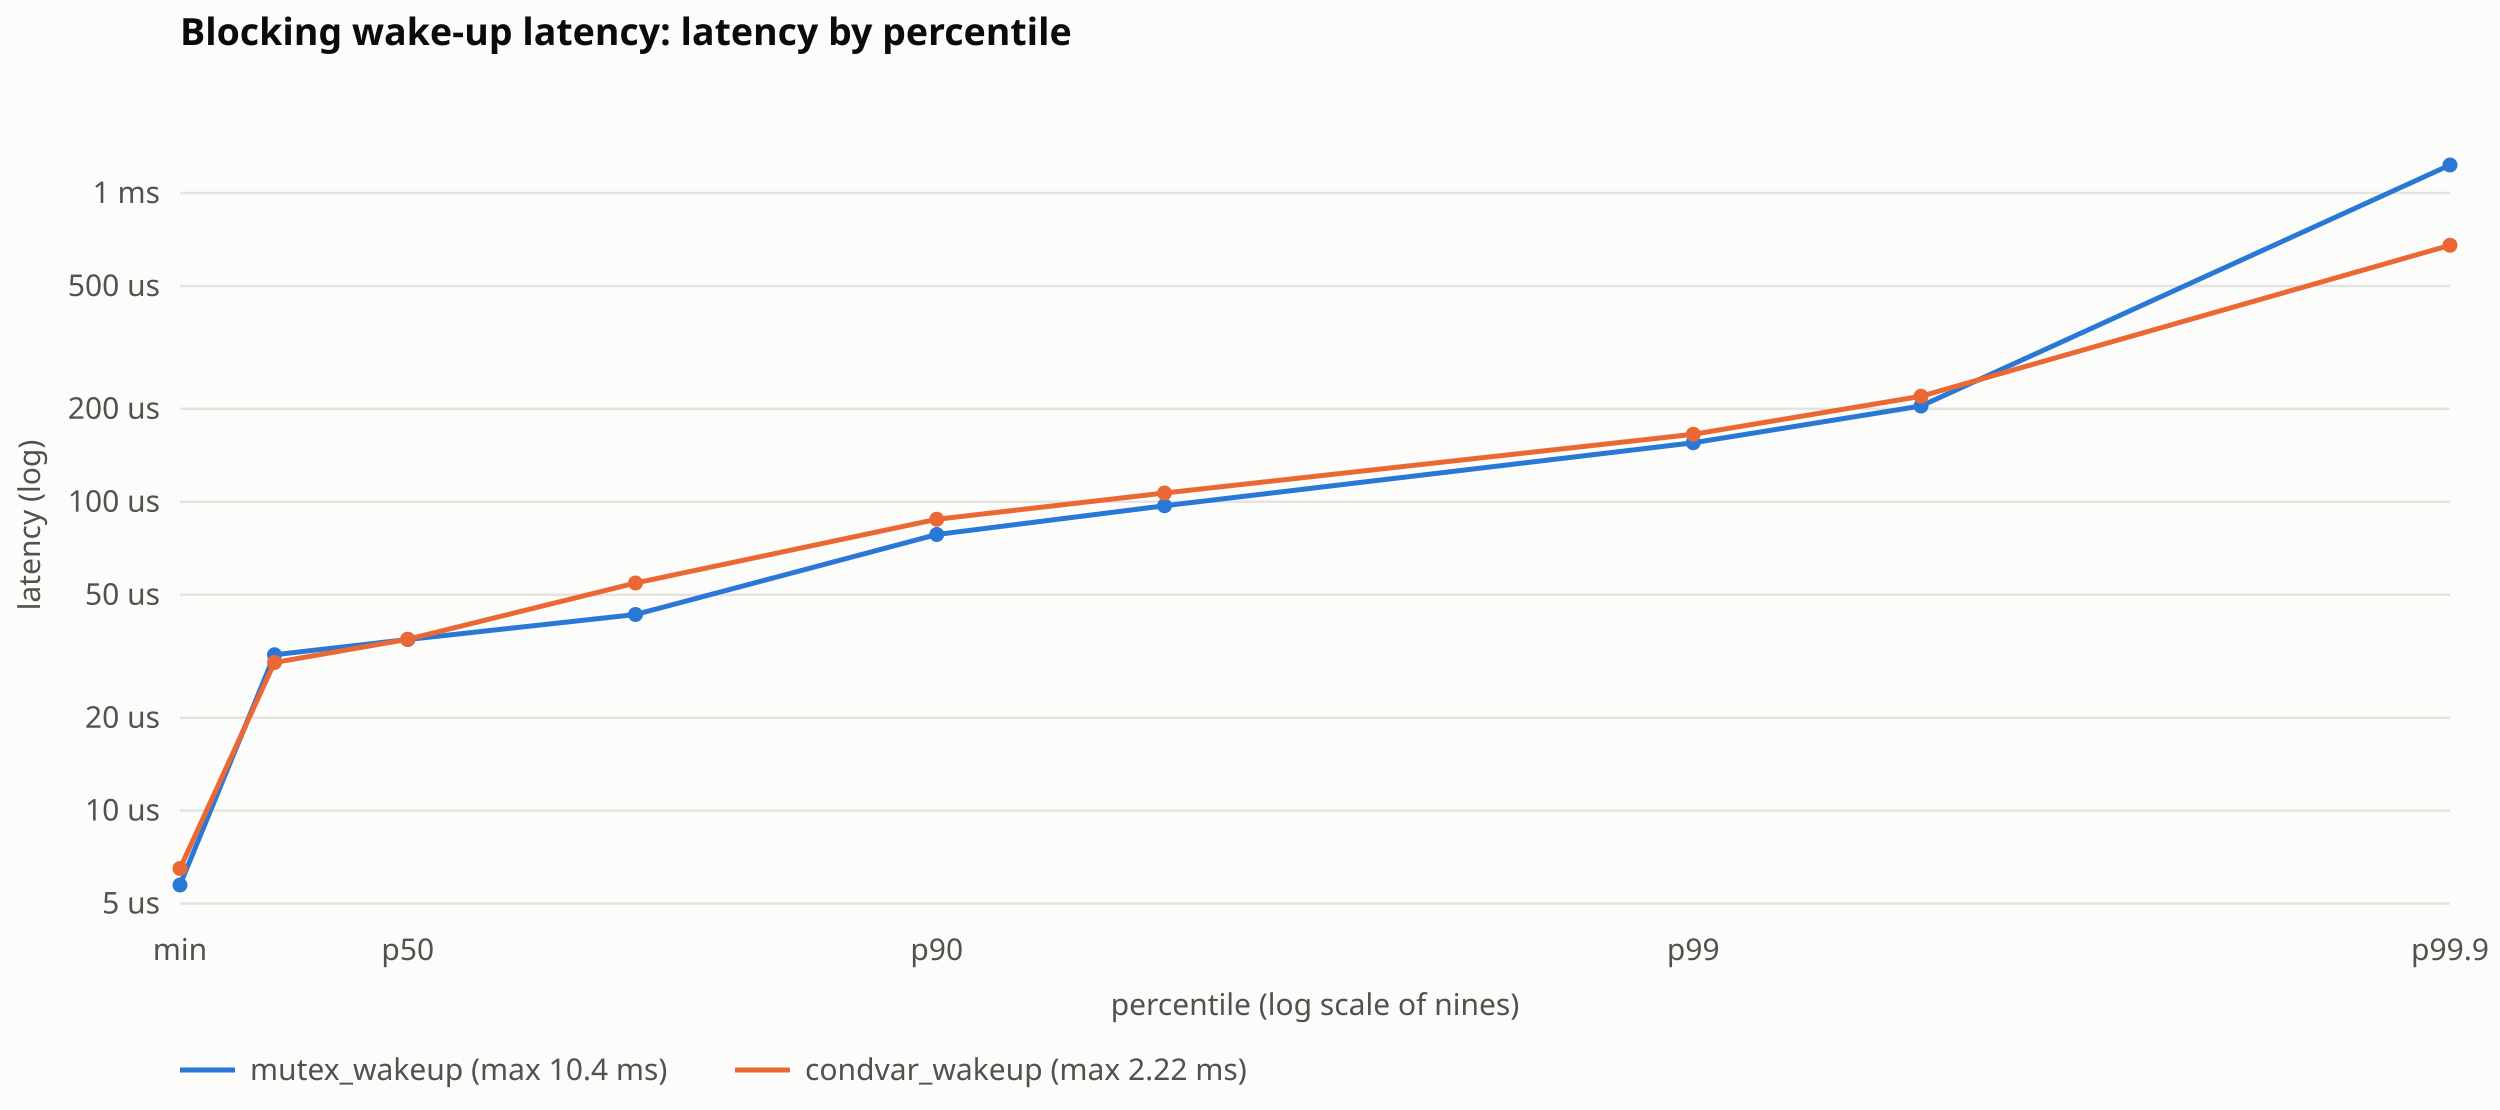
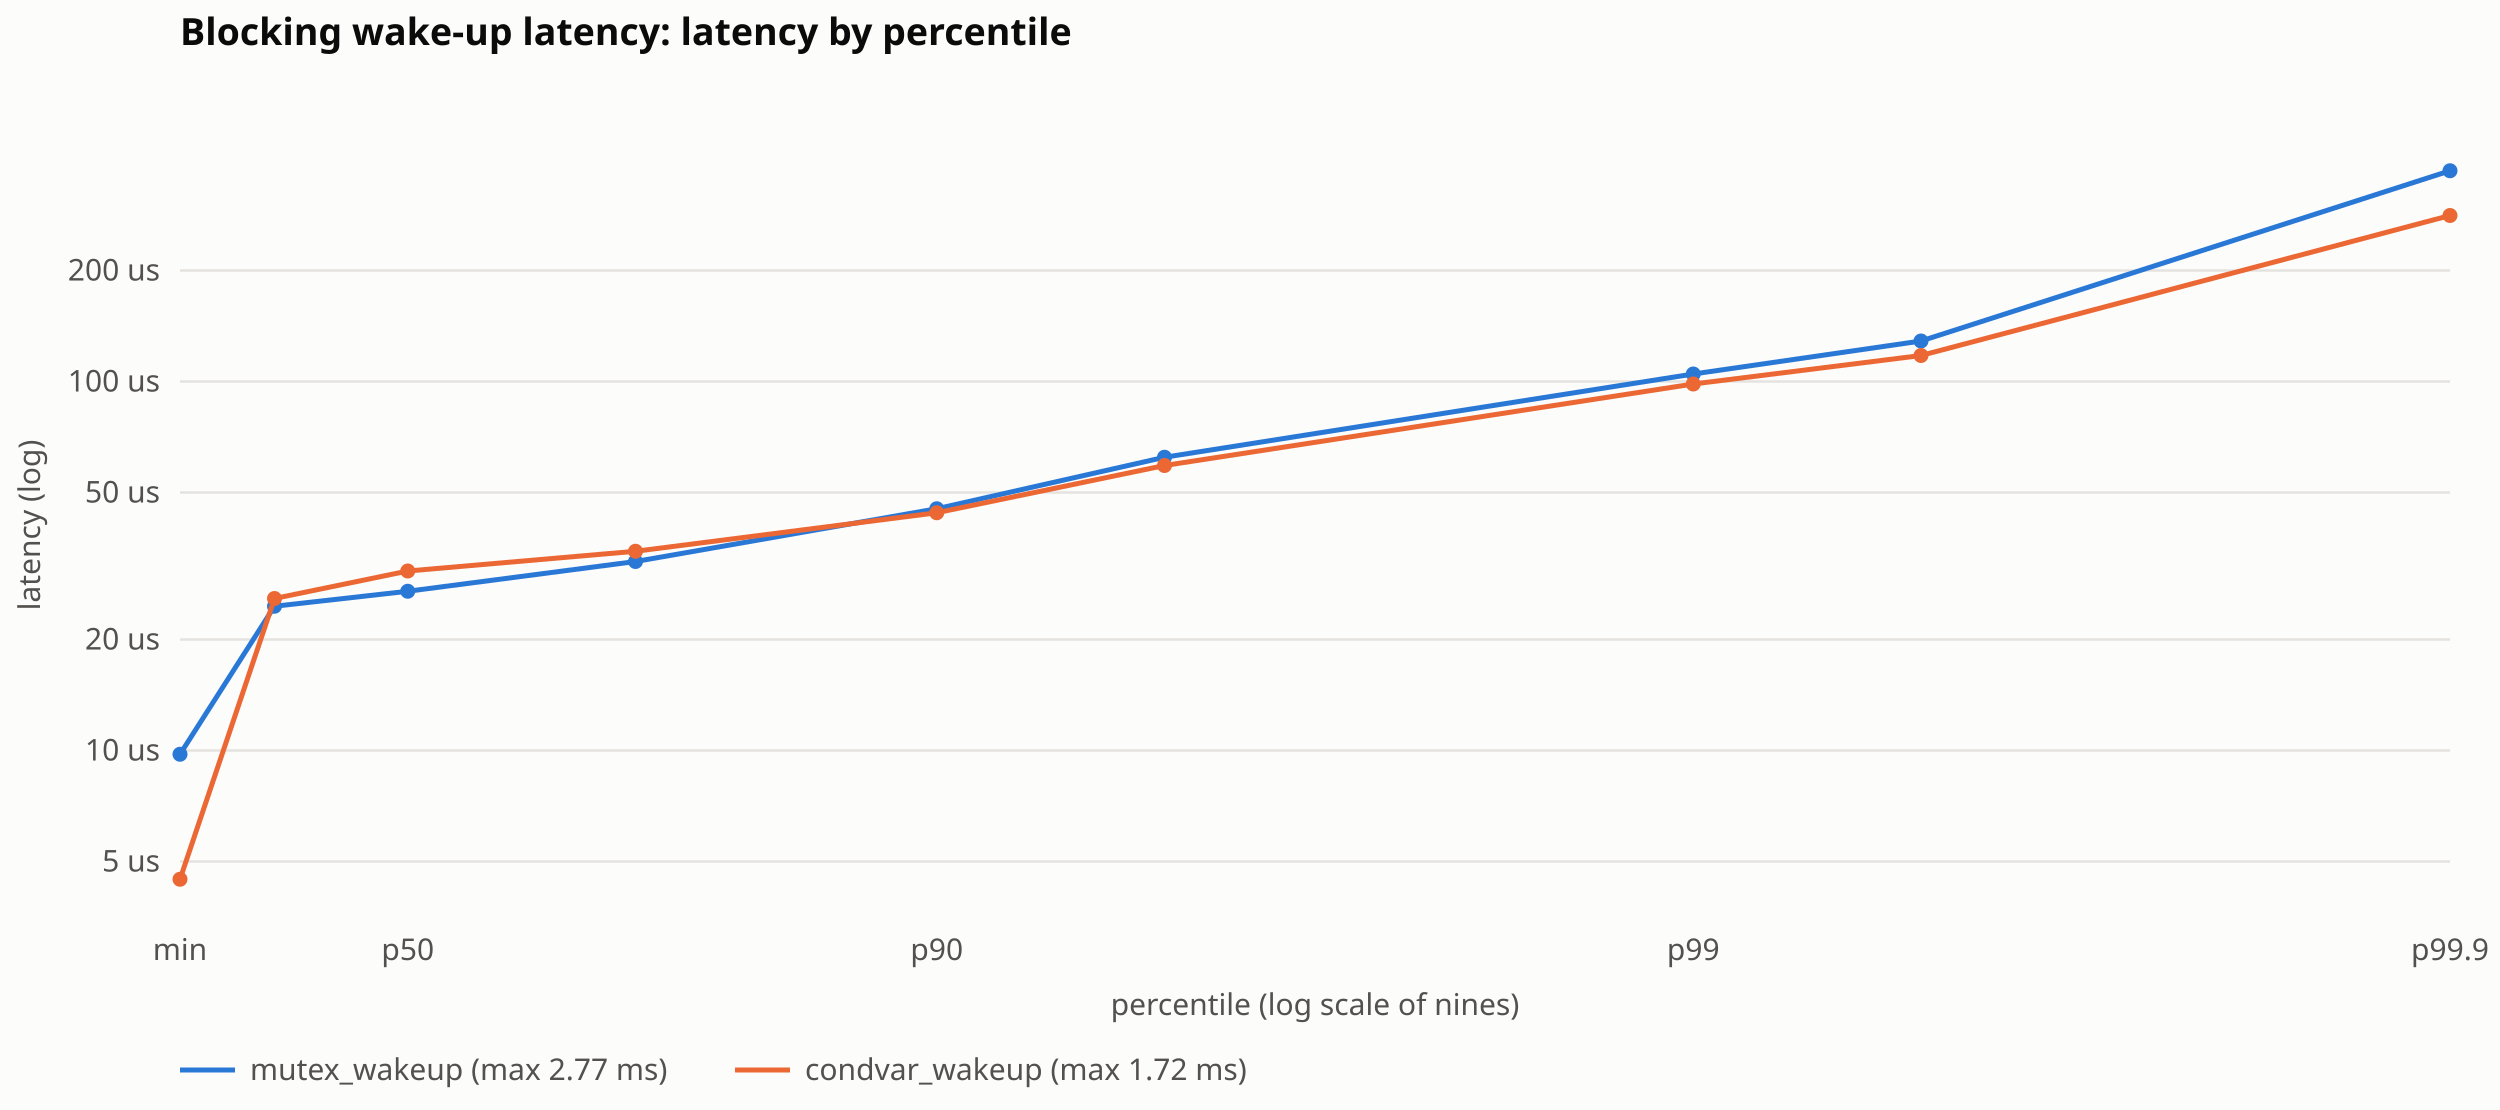
<svg xmlns="http://www.w3.org/2000/svg" viewBox="0 0 1000 444" role="img" aria-label="Blocking wake-up latency: latency by percentile">
  <style>
  .bg{fill:#fcfcfb} .ax{fill:#52514e;font:12px system-ui,sans-serif} .title{fill:#0b0b0b;font:600 15px system-ui,sans-serif}
  .grid{stroke:#e4e3df} .zone-a{fill:#f3f2ef} .zone-b{fill:#fcfcfb} .marker{stroke:#8a8984}
  .zlabel{fill:#8a8984;font:600 12px system-ui,sans-serif} .hit{fill:transparent}
  .s1{stroke:#2a78d6} .s2{stroke:#eb6834} .s3{stroke:#1baf7a} .s4{stroke:#6250d6} .s5{stroke:#e87ba4}
  .f1{fill:#2a78d6} .f2{fill:#eb6834} .f3{fill:#1baf7a} .f4{fill:#6250d6} .f5{fill:#e87ba4}
</style>
  <rect class="bg" width="1000" height="444" />
  <text class="title" x="72" y="18">Blocking wake-up latency: latency by percentile</text>
  <g transform="translate(0,24)">
-     <line class="grid" x1="72" x2="980" y1="337.4" y2="337.4" />
-     <text class="ax" x="64" y="341.4" text-anchor="end">5 us</text>
-     <line class="grid" x1="72" x2="980" y1="300.2" y2="300.2" />
-     <text class="ax" x="64" y="304.2" text-anchor="end">10 us</text>
-     <line class="grid" x1="72" x2="980" y1="263.1" y2="263.1" />
-     <text class="ax" x="64" y="267.1" text-anchor="end">20 us</text>
-     <line class="grid" x1="72" x2="980" y1="213.9" y2="213.9" />
-     <text class="ax" x="64" y="217.9" text-anchor="end">50 us</text>
-     <line class="grid" x1="72" x2="980" y1="176.7" y2="176.7" />
-     <text class="ax" x="64" y="180.7" text-anchor="end">100 us</text>
-     <line class="grid" x1="72" x2="980" y1="139.5" y2="139.5" />
-     <text class="ax" x="64" y="143.5" text-anchor="end">200 us</text>
-     <line class="grid" x1="72" x2="980" y1="90.4" y2="90.4" />
-     <text class="ax" x="64" y="94.4" text-anchor="end">500 us</text>
-     <line class="grid" x1="72" x2="980" y1="53.2" y2="53.2" />
-     <text class="ax" x="64" y="57.2" text-anchor="end">1 ms</text>
+     <line class="grid" x1="72" x2="980" y1="320.6" y2="320.6" />
+     <text class="ax" x="64" y="324.6" text-anchor="end">5 us</text>
+     <line class="grid" x1="72" x2="980" y1="276.2" y2="276.2" />
+     <text class="ax" x="64" y="280.2" text-anchor="end">10 us</text>
+     <line class="grid" x1="72" x2="980" y1="231.8" y2="231.8" />
+     <text class="ax" x="64" y="235.8" text-anchor="end">20 us</text>
+     <line class="grid" x1="72" x2="980" y1="173.0" y2="173.0" />
+     <text class="ax" x="64" y="177.0" text-anchor="end">50 us</text>
+     <line class="grid" x1="72" x2="980" y1="128.6" y2="128.6" />
+     <text class="ax" x="64" y="132.6" text-anchor="end">100 us</text>
+     <line class="grid" x1="72" x2="980" y1="84.2" y2="84.2" />
+     <text class="ax" x="64" y="88.2" text-anchor="end">200 us</text>
    <text class="ax" x="72.0" y="360" text-anchor="middle">min</text>
    <text class="ax" x="163.1" y="360" text-anchor="middle">p50</text>
    <text class="ax" x="374.7" y="360" text-anchor="middle">p90</text>
    <text class="ax" x="677.3" y="360" text-anchor="middle">p99</text>
    <text class="ax" x="980.0" y="360" text-anchor="middle">p99.9</text>
    <text class="ax" x="526.0" y="382" text-anchor="middle">percentile (log scale of nines)</text>
    <text class="ax" x="16" y="186.0" transform="rotate(-90 16 186.0)" text-anchor="middle">latency (log)</text>
-     <polyline class="s1" fill="none" stroke-width="2" stroke-linejoin="round" points="72.0,330.0 109.8,237.9 163.1,231.8 254.2,221.8 374.7,189.8 465.8,178.3 677.3,153.1 768.4,138.4 980.0,42.0" />
-     <circle class="f1" cx="72.0" cy="330.0" r="3" />
-     <circle class="f1" cx="109.8" cy="237.9" r="3" />
-     <circle class="f1" cx="163.1" cy="231.8" r="3" />
-     <circle class="f1" cx="254.2" cy="221.8" r="3" />
-     <circle class="f1" cx="374.7" cy="189.8" r="3" />
-     <circle class="f1" cx="465.8" cy="178.3" r="3" />
-     <circle class="f1" cx="677.3" cy="153.1" r="3" />
-     <circle class="f1" cx="768.4" cy="138.4" r="3" />
-     <circle class="f1" cx="980.0" cy="42.0" r="3" />
-     <polyline class="s2" fill="none" stroke-width="2" stroke-linejoin="round" points="72.0,323.4 109.8,241.0 163.1,231.7 254.2,209.2 374.7,183.7 465.8,173.2 677.3,149.7 768.4,134.5 980.0,74.1" />
-     <circle class="f2" cx="72.0" cy="323.4" r="3" />
-     <circle class="f2" cx="109.8" cy="241.0" r="3" />
-     <circle class="f2" cx="163.1" cy="231.7" r="3" />
-     <circle class="f2" cx="254.2" cy="209.2" r="3" />
-     <circle class="f2" cx="374.7" cy="183.7" r="3" />
-     <circle class="f2" cx="465.8" cy="173.2" r="3" />
-     <circle class="f2" cx="677.3" cy="149.7" r="3" />
-     <circle class="f2" cx="768.4" cy="134.5" r="3" />
-     <circle class="f2" cx="980.0" cy="74.1" r="3" />
+     <polyline class="s1" fill="none" stroke-width="2" stroke-linejoin="round" points="72.0,277.7 109.8,218.5 163.1,212.5 254.2,200.6 374.7,179.5 465.8,158.9 677.3,125.6 768.4,112.4 980.0,44.3" />
+     <circle class="f1" cx="72.0" cy="277.7" r="3" />
+     <circle class="f1" cx="109.8" cy="218.5" r="3" />
+     <circle class="f1" cx="163.1" cy="212.5" r="3" />
+     <circle class="f1" cx="254.2" cy="200.6" r="3" />
+     <circle class="f1" cx="374.7" cy="179.5" r="3" />
+     <circle class="f1" cx="465.8" cy="158.9" r="3" />
+     <circle class="f1" cx="677.3" cy="125.6" r="3" />
+     <circle class="f1" cx="768.4" cy="112.4" r="3" />
+     <circle class="f1" cx="980.0" cy="44.3" r="3" />
+     <polyline class="s2" fill="none" stroke-width="2" stroke-linejoin="round" points="72.0,327.7 109.8,215.4 163.1,204.4 254.2,196.5 374.7,181.1 465.8,162.2 677.3,129.6 768.4,118.2 980.0,62.2" />
+     <circle class="f2" cx="72.0" cy="327.7" r="3" />
+     <circle class="f2" cx="109.8" cy="215.4" r="3" />
+     <circle class="f2" cx="163.1" cy="204.4" r="3" />
+     <circle class="f2" cx="254.2" cy="196.5" r="3" />
+     <circle class="f2" cx="374.7" cy="181.1" r="3" />
+     <circle class="f2" cx="465.8" cy="162.2" r="3" />
+     <circle class="f2" cx="677.3" cy="129.6" r="3" />
+     <circle class="f2" cx="768.4" cy="118.2" r="3" />
+     <circle class="f2" cx="980.0" cy="62.2" r="3" />
    <line class="s1" stroke-width="2" x1="72" x2="94" y1="404" y2="404" />
-     <text class="ax" x="100" y="408">mutex_wakeup (max 10.4 ms)</text>
+     <text class="ax" x="100" y="408">mutex_wakeup (max 2.77 ms)</text>
    <line class="s2" stroke-width="2" x1="294" x2="316" y1="404" y2="404" />
-     <text class="ax" x="322" y="408">condvar_wakeup (max 2.22 ms)</text>
+     <text class="ax" x="322" y="408">condvar_wakeup (max 1.72 ms)</text>
  </g>
</svg>
